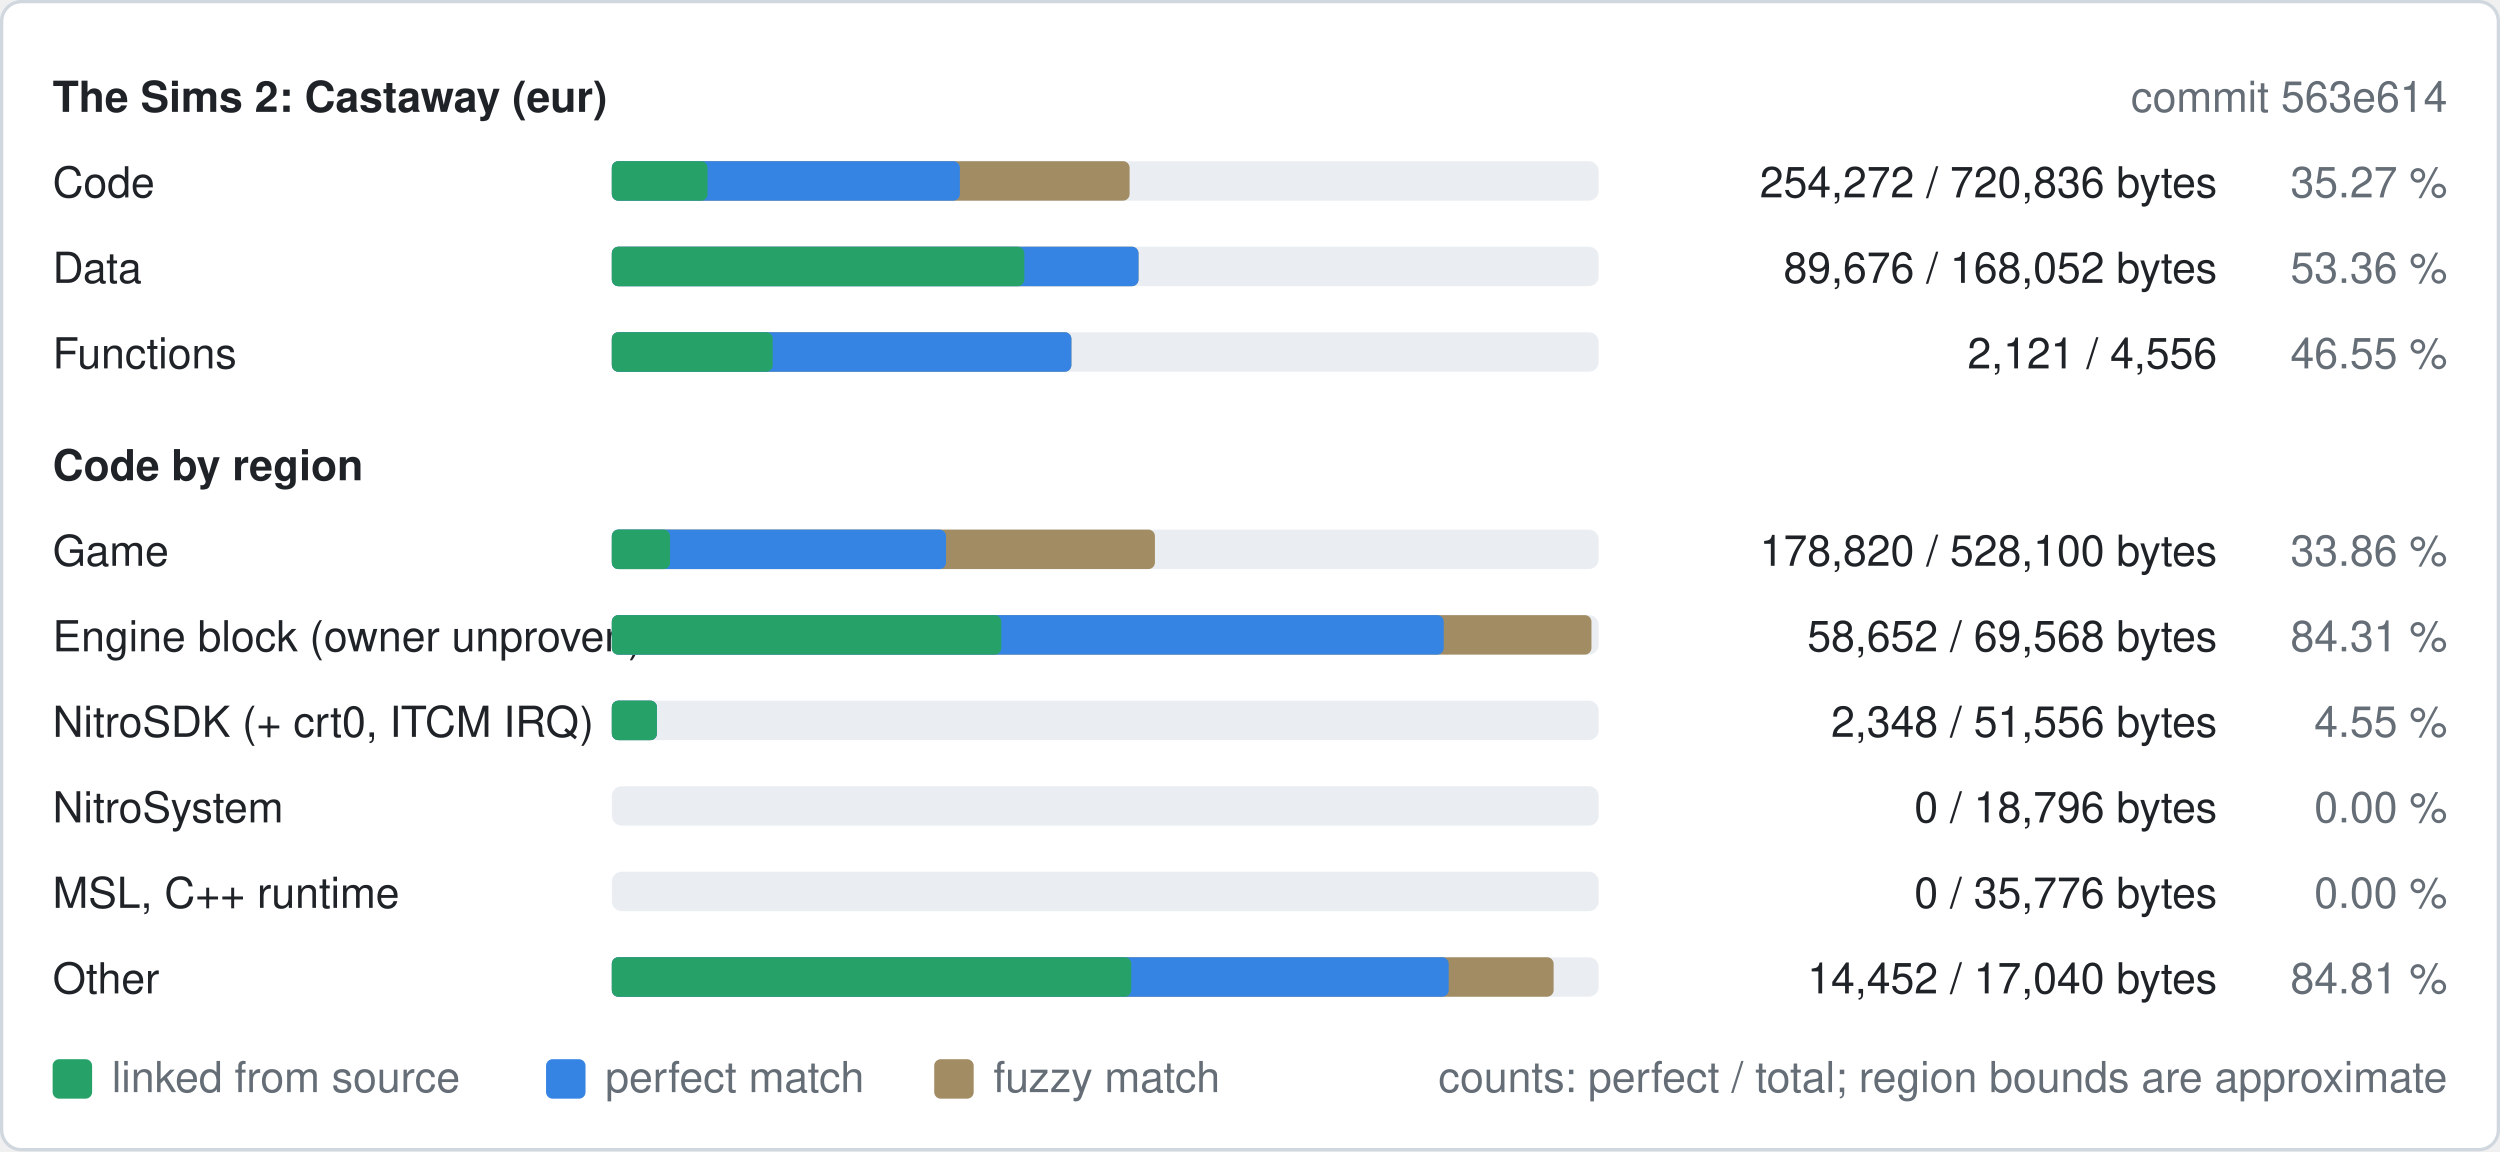
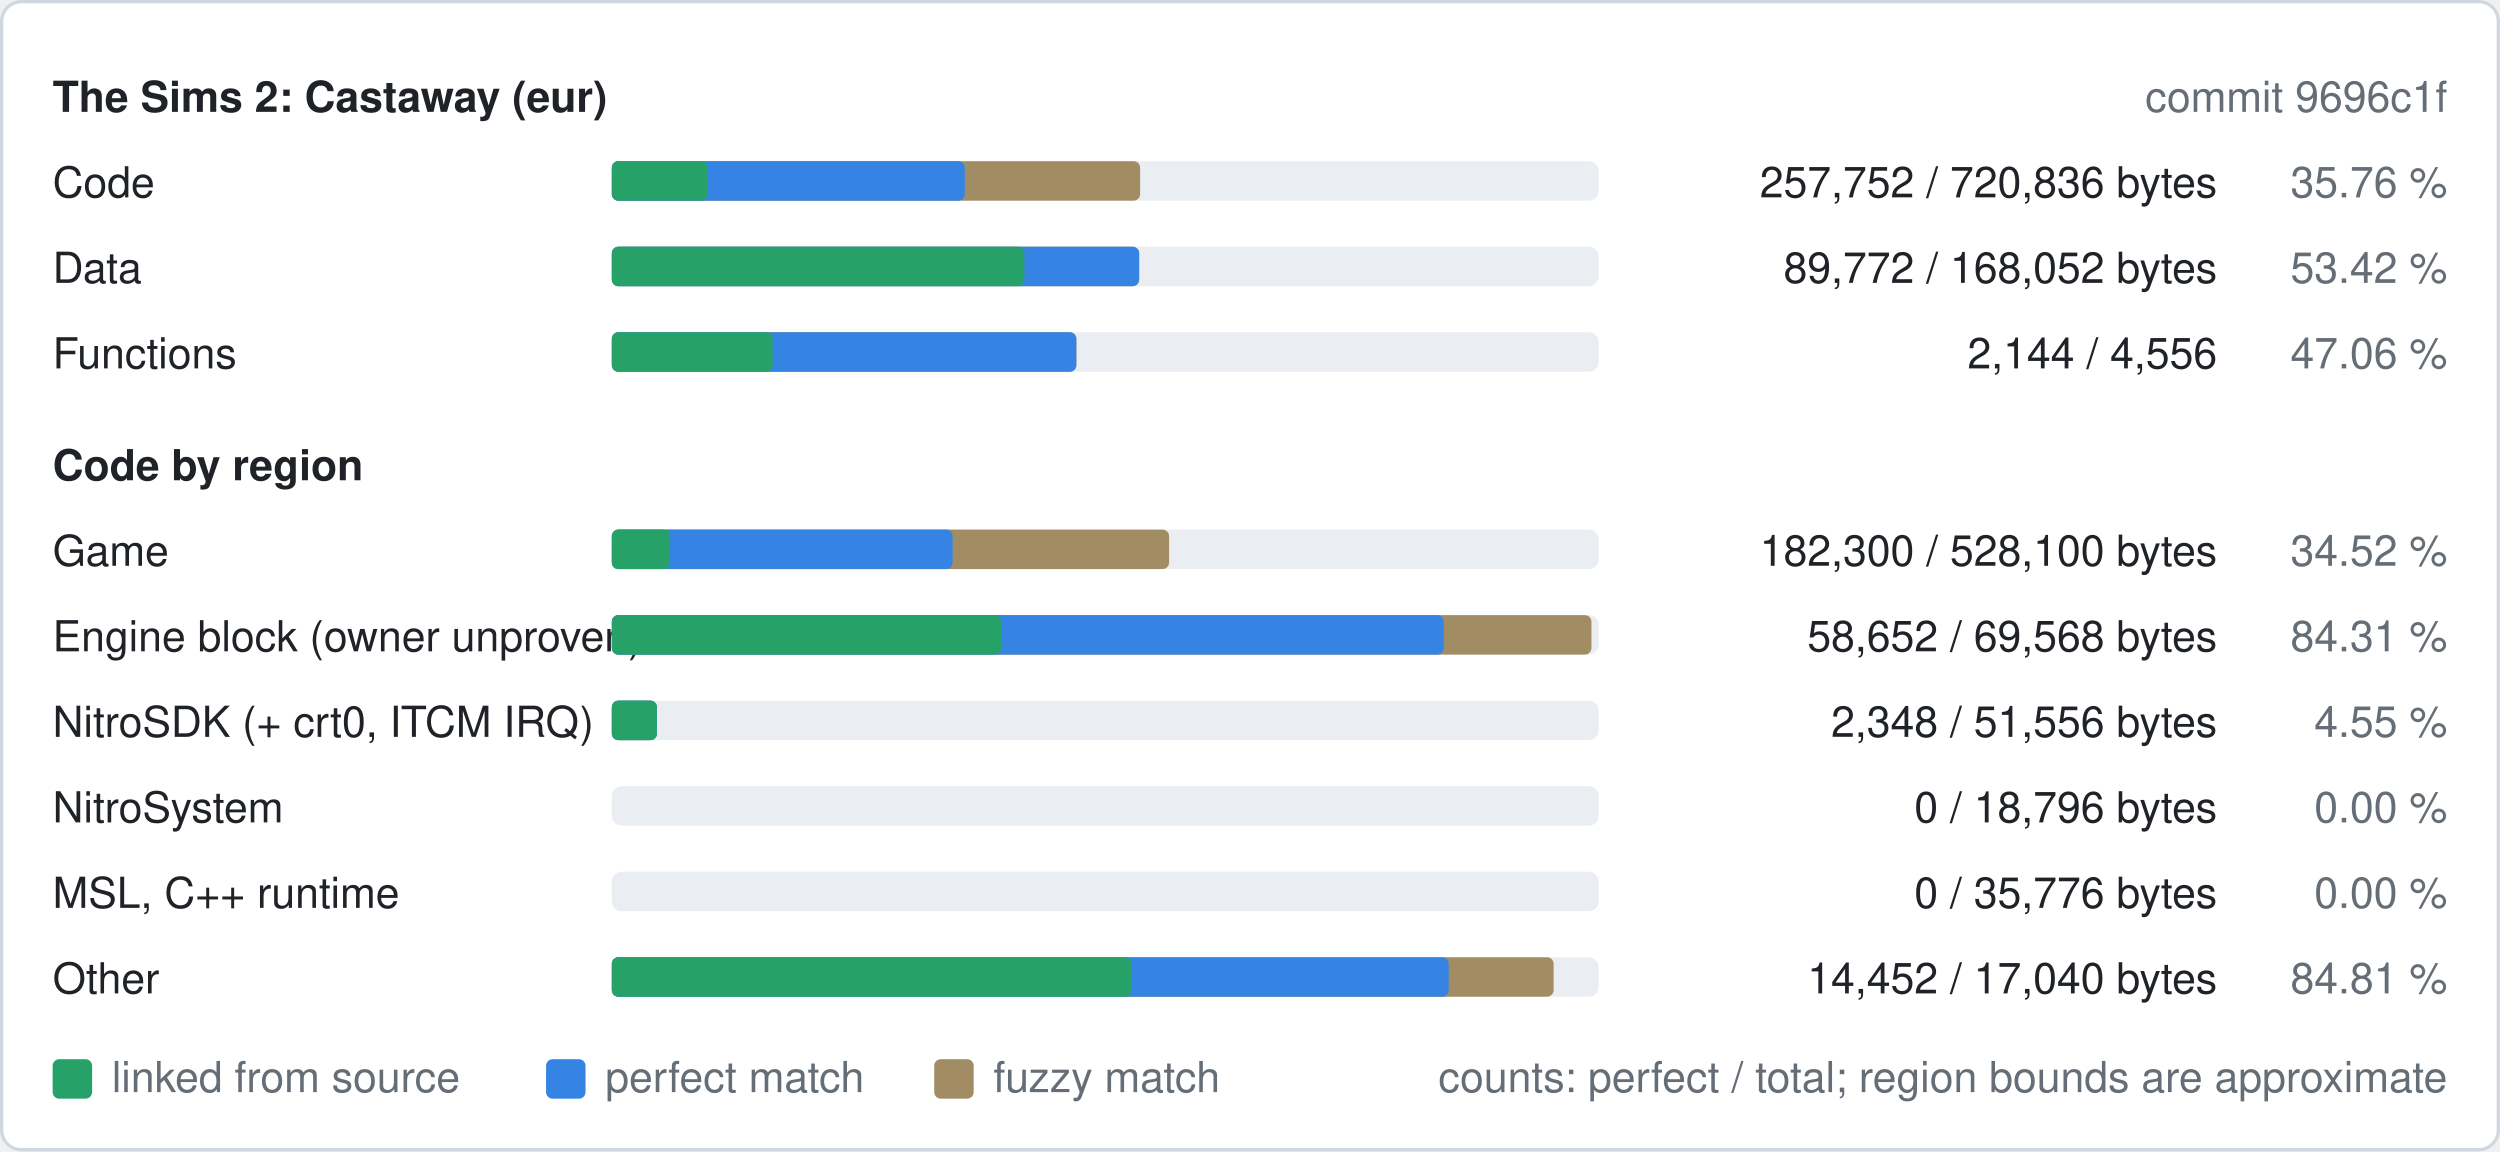
<svg xmlns="http://www.w3.org/2000/svg" width="760" height="350" viewBox="0 0 760 350" role="img" aria-label="Decompilation progress of eur">
  <style>
text{font-family:-apple-system,BlinkMacSystemFont,"Segoe UI",Helvetica,Arial,sans-serif;font-size:13px}
.b{font-weight:600}
.bg{fill:#ffffff;stroke:#d0d7de}.t{fill:#1f2328}.m{fill:#656d76}.track{fill:#eaeef2}.fuzzy{fill:#a28c64}.perfect{fill:#3584e4}.linked{fill:#26a269}
@media (prefers-color-scheme: dark){.bg{fill:#0d1117;stroke:#30363d}.t{fill:#e6edf3}.m{fill:#8d96a0}.track{fill:#21262d}.fuzzy{fill:#a28c64}.perfect{fill:#3584e4}.linked{fill:#2ec27e}}
</style>
  <rect class="bg" x="0.5" y="0.5" width="759" height="349" rx="6" />
  <text class="t b" x="16" y="34">The Sims 2: Castaway (eur)</text>
-   <text class="m" x="744" y="34" text-anchor="end">commit 563e614</text>
+   <text class="m" x="744" y="34" text-anchor="end">commit 9696c1f</text>
  <text class="t" x="16" y="60">Code</text>
  <rect class="track" x="186" y="49" width="300" height="12" rx="3" />
-   <rect class="fuzzy" x="186" y="49" width="157.4" height="12" rx="2" />
-   <rect class="perfect" x="186" y="49" width="105.8" height="12" rx="2" />
+   <rect class="fuzzy" x="186" y="49" width="160.6" height="12" rx="2" />
+   <rect class="perfect" x="186" y="49" width="107.3" height="12" rx="2" />
  <rect class="linked" x="186" y="49" width="29.1" height="12" rx="2" />
-   <text class="t" x="674" y="60" text-anchor="end">254,272 / 720,836 bytes</text>
-   <text class="m" x="744" y="60" text-anchor="end">35.27 %</text>
+   <text class="t" x="674" y="60" text-anchor="end">257,752 / 720,836 bytes</text>
+   <text class="m" x="744" y="60" text-anchor="end">35.76 %</text>
  <text class="t" x="16" y="86">Data</text>
  <rect class="track" x="186" y="75" width="300" height="12" rx="3" />
-   <rect class="fuzzy" x="186" y="75" width="160.1" height="12" rx="2" />
-   <rect class="perfect" x="186" y="75" width="160.1" height="12" rx="2" />
+   <rect class="fuzzy" x="186" y="75" width="160.3" height="12" rx="2" />
+   <rect class="perfect" x="186" y="75" width="160.3" height="12" rx="2" />
  <rect class="linked" x="186" y="75" width="125.4" height="12" rx="2" />
-   <text class="t" x="674" y="86" text-anchor="end">89,676 / 168,052 bytes</text>
-   <text class="m" x="744" y="86" text-anchor="end">53.36 %</text>
+   <text class="t" x="674" y="86" text-anchor="end">89,772 / 168,052 bytes</text>
+   <text class="m" x="744" y="86" text-anchor="end">53.42 %</text>
  <text class="t" x="16" y="112">Functions</text>
  <rect class="track" x="186" y="101" width="300" height="12" rx="3" />
-   <rect class="fuzzy" x="186" y="101" width="139.7" height="12" rx="2" />
-   <rect class="perfect" x="186" y="101" width="139.7" height="12" rx="2" />
+   <rect class="fuzzy" x="186" y="101" width="141.2" height="12" rx="2" />
+   <rect class="perfect" x="186" y="101" width="141.2" height="12" rx="2" />
  <rect class="linked" x="186" y="101" width="48.9" height="12" rx="2" />
-   <text class="t" x="674" y="112" text-anchor="end">2,121 / 4,556</text>
-   <text class="m" x="744" y="112" text-anchor="end">46.55 %</text>
+   <text class="t" x="674" y="112" text-anchor="end">2,144 / 4,556</text>
+   <text class="m" x="744" y="112" text-anchor="end">47.06 %</text>
  <text class="t b" x="16" y="146">Code by region</text>
  <text class="t" x="16" y="172">Game</text>
  <rect class="track" x="186" y="161" width="300" height="12" rx="3" />
-   <rect class="fuzzy" x="186" y="161" width="165.1" height="12" rx="2" />
-   <rect class="perfect" x="186" y="161" width="101.6" height="12" rx="2" />
+   <rect class="fuzzy" x="186" y="161" width="169.4" height="12" rx="2" />
+   <rect class="perfect" x="186" y="161" width="103.6" height="12" rx="2" />
  <rect class="linked" x="186" y="161" width="17.7" height="12" rx="2" />
-   <text class="t" x="674" y="172" text-anchor="end">178,820 / 528,100 bytes</text>
-   <text class="m" x="744" y="172" text-anchor="end">33.86 %</text>
+   <text class="t" x="674" y="172" text-anchor="end">182,300 / 528,100 bytes</text>
+   <text class="m" x="744" y="172" text-anchor="end">34.52 %</text>
  <text class="t" x="16" y="198">Engine block (owner unproven)</text>
  <rect class="track" x="186" y="187" width="300" height="12" rx="3" />
  <rect class="fuzzy" x="186" y="187" width="297.8" height="12" rx="2" />
  <rect class="perfect" x="186" y="187" width="252.9" height="12" rx="2" />
  <rect class="linked" x="186" y="187" width="118.4" height="12" rx="2" />
  <text class="t" x="674" y="198" text-anchor="end">58,652 / 69,568 bytes</text>
  <text class="m" x="744" y="198" text-anchor="end">84.31 %</text>
  <text class="t" x="16" y="224">NitroSDK (+ crt0, ITCM IRQ)</text>
  <rect class="track" x="186" y="213" width="300" height="12" rx="3" />
  <rect class="fuzzy" x="186" y="213" width="13.7" height="12" rx="2" />
  <rect class="perfect" x="186" y="213" width="13.7" height="12" rx="2" />
  <rect class="linked" x="186" y="213" width="13.7" height="12" rx="2" />
  <text class="t" x="674" y="224" text-anchor="end">2,348 / 51,556 bytes</text>
  <text class="m" x="744" y="224" text-anchor="end">4.55 %</text>
  <text class="t" x="16" y="250">NitroSystem</text>
  <rect class="track" x="186" y="239" width="300" height="12" rx="3" />
  <text class="t" x="674" y="250" text-anchor="end">0 / 18,796 bytes</text>
  <text class="m" x="744" y="250" text-anchor="end">0.00 %</text>
  <text class="t" x="16" y="276">MSL, C++ runtime</text>
  <rect class="track" x="186" y="265" width="300" height="12" rx="3" />
  <text class="t" x="674" y="276" text-anchor="end">0 / 35,776 bytes</text>
  <text class="m" x="744" y="276" text-anchor="end">0.00 %</text>
  <text class="t" x="16" y="302">Other</text>
  <rect class="track" x="186" y="291" width="300" height="12" rx="3" />
  <rect class="fuzzy" x="186" y="291" width="286.3" height="12" rx="2" />
  <rect class="perfect" x="186" y="291" width="254.4" height="12" rx="2" />
  <rect class="linked" x="186" y="291" width="157.9" height="12" rx="2" />
  <text class="t" x="674" y="302" text-anchor="end">14,452 / 17,040 bytes</text>
  <text class="m" x="744" y="302" text-anchor="end">84.81 %</text>
  <rect class="linked" x="16" y="322" width="12" height="12" rx="2" />
  <text class="m" x="34" y="332">linked from source</text>
  <rect class="perfect" x="166" y="322" width="12" height="12" rx="2" />
  <text class="m" x="184" y="332">perfect match</text>
  <rect class="fuzzy" x="284" y="322" width="12" height="12" rx="2" />
  <text class="m" x="302" y="332">fuzzy match</text>
  <text class="m" x="744" y="332" text-anchor="end">counts: perfect / total; region bounds are approximate</text>
</svg>
